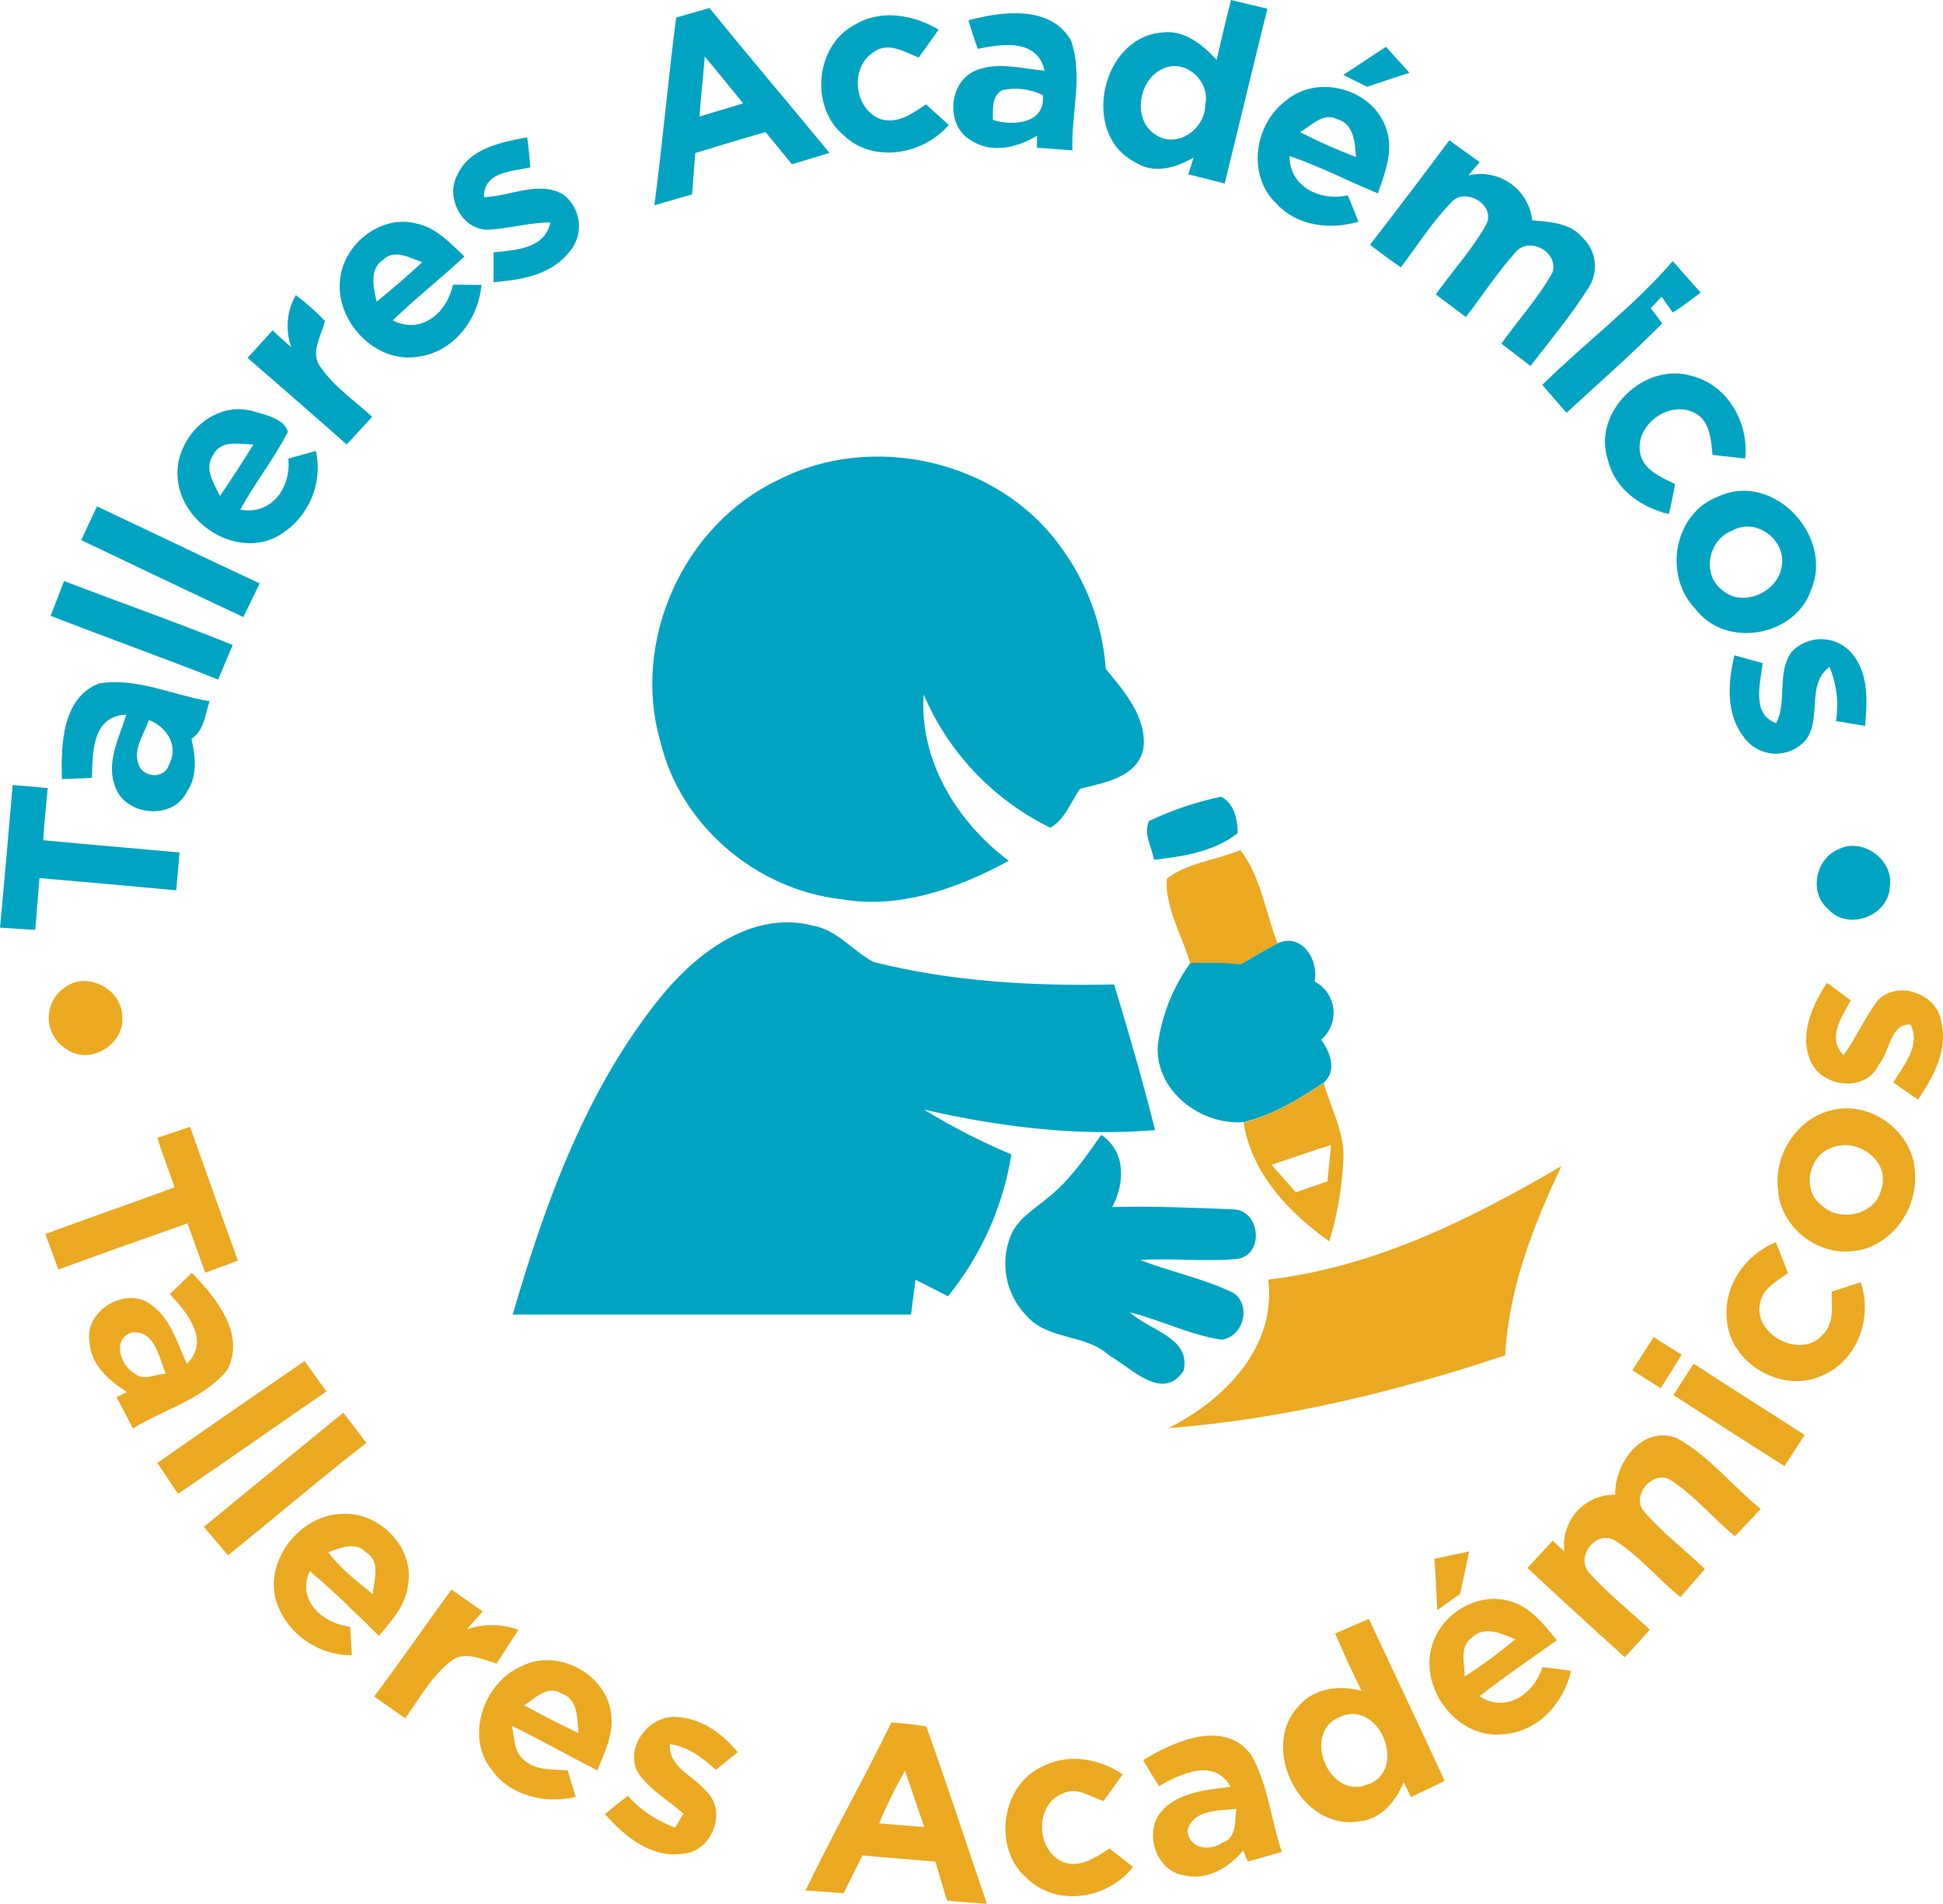
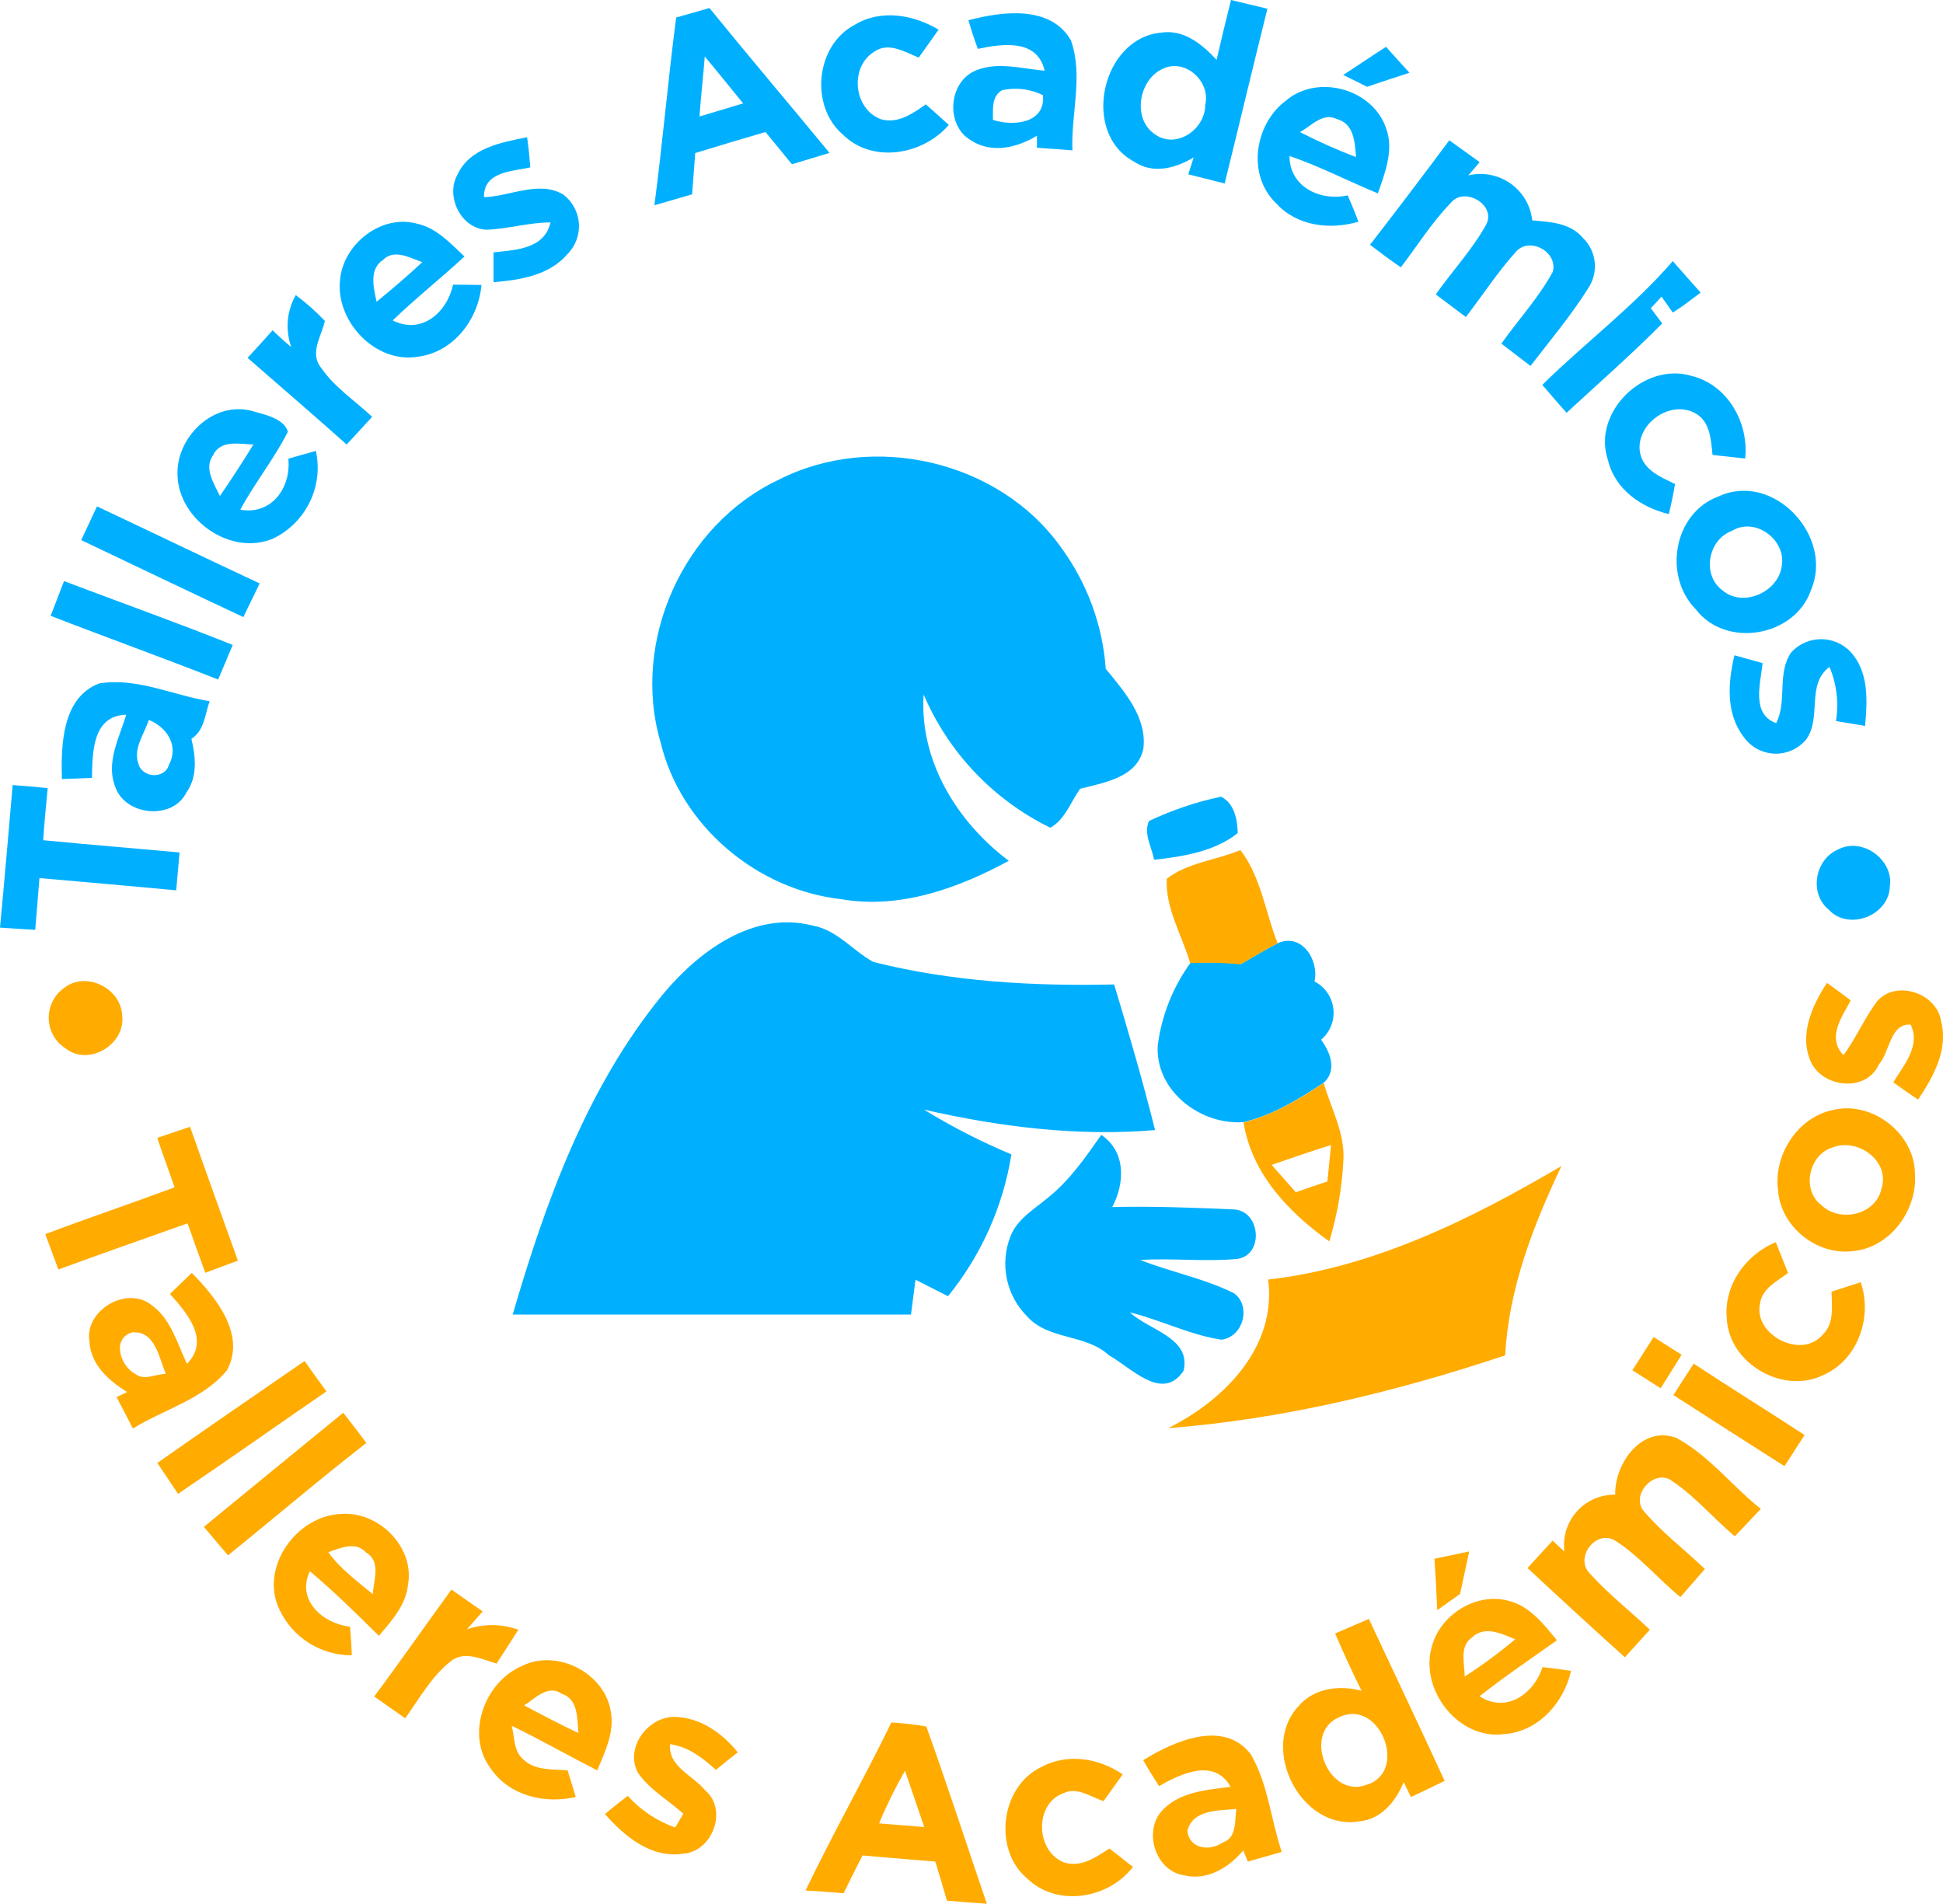
<svg xmlns="http://www.w3.org/2000/svg" viewBox="0 0 266.84 261.47">
  <defs>
-     <style>.cls-1{fill:#00a4c2;}.cls-2{fill:#eaa921;}</style>
+     <style>.cls-1{fill:#00b0ff;}.cls-2{fill:#ffab00;}</style>
  </defs>
  <g id="Layer_2" data-name="Layer 2">
    <g id="Layer_1-2" data-name="Layer 1">
      <path class="cls-1" d="M169.06,0l5,1.2c-2,8-3.89,16-5.87,24l-5-1.26c.19-.58.55-1.74.74-2.31-2.49,1.47-5.58,2.34-8.18.57-7.37-3.93-4.46-17,3.74-17.72,3.12-.47,5.63,1.63,7.59,3.74C167.71,5.46,168.38,2.73,169.06,0Zm-9.31,9.42c-3.4,1.46-4.32,7-1.06,9.08,2.94,2,6.86-.79,6.83-4.12C166.28,11.21,162.82,8,159.75,9.42Z" />
      <path class="cls-1" d="M92.86,2.41q2.28-.64,4.57-1.31c5.43,6.68,11,13.23,16.49,19.9q-2.58.77-5.16,1.56l-3.63-4.43q-4.85,1.41-9.65,2.89c-.14,1.9-.28,3.77-.43,5.67l-5.18,1.5C91,19.61,91.74,11,92.86,2.41ZM96.06,16c2-.59,4-1.19,6-1.8-1.76-2.15-3.49-4.31-5.27-6.44C96.57,10.53,96.26,13.27,96.06,16Z" />
      <path class="cls-1" d="M117.34,3.43c3.6-2.21,8.09-1.43,11.56.64-.9,1.29-1.81,2.56-2.73,3.84-1.9-.76-4.13-2.2-6.11-.81-3.43,2.11-2.83,7.9.93,9.28,2.35.65,4.36-.79,6.16-2.05,1.06.93,2.11,1.89,3.15,2.83-3.54,4.12-10.46,5.35-14.53,1.34C111.19,14.59,112,6.25,117.34,3.43Z" />
      <path class="cls-1" d="M133,2.78c4.63-1.23,11.29-2.1,14.08,2.77,1.71,4.85,0,10.09.2,15.1l-4.87-.36V18.64c-2.69,1.64-6.21,2.49-9,.67-3.6-2-3.2-8,.53-9.6,3-1.29,6.4-.27,9.52,0-1-4.43-5.85-3.69-9.17-3C133.8,5.4,133.38,4.09,133,2.78Zm3.38,13.69c2.75.9,7.23.5,6.85-3.4a8.53,8.53,0,0,0-5.61-.68C136.12,13.26,136.4,15,136.36,16.46Z" />
      <path class="cls-1" d="M184.47,10.29c2-1.28,3.9-2.6,5.88-3.86,1.06,1.19,2.13,2.39,3.22,3.56-1.95.64-3.89,1.27-5.82,1.93Z" />
      <path class="cls-1" d="M176.63,13.8c4.34-3.68,11.85-1.6,13.71,3.76,1.13,3-.11,6.12-1.11,9-4.07-1.68-8-3.72-12.14-5.14,0,4.24,4.2,6.25,8,5.41.52,1.2,1,2.4,1.48,3.62-3.92,1.15-8.47.62-11.33-2.54C171.19,24,172.3,17,176.63,13.8Zm1.9,4.34a73.72,73.72,0,0,0,7.7,3.43c-.16-2-.27-4.62-2.65-5.22C181.68,15.39,180.06,17.32,178.53,18.14Z" />
      <path class="cls-1" d="M62.82,24c1.67-3.66,6-4.45,9.57-5.15.2,1.38.33,2.75.44,4.14-2.5.56-6.42.55-6.36,4.09,3.56-.1,7.56-2.34,10.89-.36a5.45,5.45,0,0,1,.54,8.21c-2.51,2.92-6.5,3.52-10.12,3.83,0-1.37,0-2.73,0-4.1,3-.33,7-.44,7.82-4.11-3,0-5.86.91-8.82,1C63.28,31.38,61.16,26.94,62.82,24Z" />
      <path class="cls-1" d="M188.15,33.62q5.52-7.13,10.89-14.35l4.17,3-1.56,1.82a7.15,7.15,0,0,1,8.78,6.18c2.43.2,5.21.34,6.92,2.37a5.41,5.41,0,0,1,.77,6.94c-2.36,3.76-5.23,7.17-7.93,10.68l-4-3.06c2.33-3.31,5.14-6.32,7.07-9.89.72-2.8-3.37-4.91-5.17-2.62-2.48,2.77-4.5,5.91-6.78,8.85l-4.13-3.1c2.26-3.21,5-6.13,6.91-9.57,1.47-2.73-3-5.32-4.85-3-2.61,2.68-4.59,5.89-6.85,8.84C190.94,35.74,189.55,34.69,188.15,33.62Z" />
      <path class="cls-1" d="M46.72,38.26c.54-4.85,5.71-8.87,10.55-7.54,2.69.59,4.6,2.71,6.52,4.51-3.25,3-6.69,5.72-9.86,8.78,4,2,7.47-1.11,8.29-4.92l3.9.05c-.41,4.72-3.83,9.23-8.7,9.85C51.5,50,45.95,44,46.72,38.26Zm6-2.64c-2.09,1.25-1.42,3.87-1,5.82C53.85,39.71,56,37.87,58,36,56.35,35.46,54.26,34.17,52.67,35.62Z" />
      <path class="cls-1" d="M211.81,52.86c5.87-5.78,12.52-10.75,17.92-17,1.26,1.45,2.54,2.89,3.83,4.33-1.27.92-2.49,1.93-3.84,2.73l-1.53-2.18-1.48,1.59,1.57,2.09c-4.21,4.26-8.73,8.2-13.13,12.27C214,55.44,212.93,54.14,211.81,52.86Z" />
      <path class="cls-1" d="M40,47.67a8.58,8.58,0,0,1,.62-7.14,31.13,31.13,0,0,1,4,3.55c-.47,2.11-2.16,4.43-.51,6.45,1.86,2.69,4.65,4.52,7,6.72l-3.5,3.8c-4.49-4-9.07-7.94-13.61-11.9,1.16-1.25,2.3-2.52,3.44-3.79C38.23,46.14,39.09,46.91,40,47.67Z" />
      <path class="cls-1" d="M220.84,63.24c-2.28-6.61,5-13.64,11.54-11.59,4.9,1.22,7.83,6.46,7.29,11.33l-4.48-.5c-.22-2.07-.31-4.64-2.42-5.75-3.49-1.87-8.21,1.6-7.54,5.44.46,2.42,2.87,3.35,4.81,4.31-.23,1.39-.52,2.76-.85,4.13C225.38,69.69,221.81,67.23,220.84,63.24Z" />
      <path class="cls-1" d="M24.38,65.3c-.24-5.2,4.85-10.23,10.16-8.88,1.75.52,4.41,1,5,2.87C37.67,63,35,66.3,33,70c4.27.78,7-3,6.6-7,1.26-.36,2.52-.73,3.78-1.07a10.79,10.79,0,0,1-5.8,12C31.81,76.47,24.56,71.48,24.38,65.3Zm5-2.94c-1.5,1.88,0,4,.82,5.77,1.59-2.31,3.12-4.68,4.6-7.08C32.92,61,30.46,60.39,29.33,62.36Z" />
      <path class="cls-1" d="M106.92,65.9c12.93-6.62,30.27-2.67,38.75,9.22a32.07,32.07,0,0,1,6.19,16.74c2.53,3.1,5.67,6.63,5.17,10.92-.78,4-5.4,4.71-8.69,5.55-1.29,1.79-2.09,4.27-4.1,5.35a36.21,36.21,0,0,1-17.39-18.29c-.61,9.1,4.6,17.52,11.69,22.84-7,3.79-15,6.67-23,5.27-11.65-1.3-22.06-10.1-24.82-21.54C86.64,88.07,93.84,72.05,106.92,65.9Z" />
      <path class="cls-1" d="M236.06,68.16c7.54-3.43,15.81,5.52,12.66,12.86-2.19,6.43-11.68,8.1-15.84,2.66C228.36,79.07,229.84,70.42,236.06,68.16Zm1.77,4.76c-3.26,1.21-4.16,6.07-1.26,8.17,2.8,2.4,7.65.23,8.12-3.33C245.36,74.18,241.08,70.93,237.83,72.92Z" />
      <path class="cls-1" d="M11.15,74.18q1.09-2.31,2.17-4.63c7.45,3.51,14.87,7.09,22.34,10.58q-1.13,2.3-2.24,4.62C26,81.28,18.57,77.71,11.15,74.18Z" />
      <path class="cls-1" d="M8.79,79.81c7.72,2.93,15.5,5.69,23.17,8.77l-2,4.75c-7.61-3-15.34-5.77-23-8.75Z" />
      <path class="cls-1" d="M246,89.59a5.56,5.56,0,0,1,8.2,0c2.47,2.75,2.26,6.68,1.94,10.11l-4-.67a13.6,13.6,0,0,0-.89-7.43c-3.25,2.4-1,7-3.23,10a5.41,5.41,0,0,1-8.57-.41C237,98,237.3,93.71,238.2,90l3.87,1.08c-.28,2.71-1.61,7,1.86,8.24C245.47,96.3,244,92.47,246,89.59Z" />
      <path class="cls-1" d="M8.5,107c-.13-4.61,0-11.17,5.1-13.13,5.16-.86,10.14,1.62,15.19,2.44-.65,1.8-.7,4-2.5,5.16.58,2.46.87,5.2-.69,7.38-1.93,3.87-8.45,3.18-9.78-.81-1.31-3.32.57-6.73,1.52-9.88-4.69.13-4.64,5.27-4.71,8.68Zm11.93-8.08c-.63,1.89-2.14,3.88-1.44,5.92.48,2,3.64,2.26,4.23.15C24.61,102.38,22.85,99.82,20.44,98.88Z" />
      <path class="cls-1" d="M0,127.4c.62-6.51,1.17-13.05,1.74-19.58,1.61.12,3.2.26,4.81.43-.22,2.38-.47,4.76-.62,7.15,6.24.6,12.49,1.11,18.73,1.68-.15,1.73-.3,3.47-.46,5.2q-9.38-.87-18.78-1.68c-.19,2.37-.39,4.74-.58,7.11C3.22,127.63,1.62,127.51,0,127.4Z" />
      <path class="cls-1" d="M157.8,112.76a44.32,44.32,0,0,1,9.9-3.34c1.81.92,2.25,3.13,2.28,5-3.15,2.53-7.55,3.24-11.49,3.66C158.19,116.35,157,114.5,157.8,112.76Z" />
      <path class="cls-1" d="M252.45,116.66c3.31-1.73,7.65,1.43,7.09,5.1-.12,4-5.67,6.15-8.4,3.17C248.41,122.7,249.26,118,252.45,116.66Z" />
      <path class="cls-1" d="M91,136.61c4.92-5.93,12.45-11.58,20.6-9.49,3.37.59,5.52,3.48,8.35,5,10.78,2.72,22,3.34,33.06,3.09,2,6.62,3.94,13.28,5.62,20-10.64.9-21.36-.44-31.73-2.81a87.22,87.22,0,0,0,12,6.15,41.21,41.21,0,0,1-8.71,19.48l-4.46-2.27c-.2,1.59-.41,3.2-.62,4.79q-27.35,0-54.7,0C74.94,165,80.62,149.28,91,136.61Z" />
      <path class="cls-1" d="M175.45,129.56c3.29-1.52,5.73,2.27,5.08,5.24a4.84,4.84,0,0,1,.9,8c1.26,1.71,2.22,4.16.4,5.88-3.43,2.27-7,4.47-11,5.43-5.93.48-12.22-4.29-11.83-10.56a24.77,24.77,0,0,1,4.5-11.32,48.26,48.26,0,0,1,6.94.16C172.07,131.46,173.72,130.45,175.45,129.56Z" />
      <path class="cls-1" d="M143.89,164.52c3-2.39,5.18-5.55,7.35-8.65,3.42,2.3,3.25,6.62,1.51,9.91,5.59-.14,11.18.09,16.77.33,3.59.24,4.1,6.23.43,6.79-4.44.43-8.91-.13-13.35.15,4.23,1.68,8.79,2.53,12.87,4.57,2.41,1.75,1.28,6-1.72,6.38-4.34-.65-8.32-2.71-12.57-3.75,2.59,2.44,8.44,3.47,7.37,8-2.87,4.39-7.22-.43-10.23-2.09-3.24-3-8.32-2.06-11.28-5.38a10.25,10.25,0,0,1-2.26-11C139.73,167.39,142,166.11,143.89,164.52Z" />
      <path class="cls-2" d="M160.24,120.69c2.82-2.21,6.81-2.55,10.11-3.94,2.85,3.72,3.42,8.55,5.11,12.81-1.73.89-3.39,1.9-5.07,2.88a48.26,48.26,0,0,0-6.94-.16C162.34,128.48,160,124.65,160.24,120.69Z" />
      <path class="cls-2" d="M8.78,135.71c3-2.41,7.82,0,8,3.74.5,4-4.62,7.08-7.81,4.52A5,5,0,0,1,8.78,135.71Z" />
      <path class="cls-2" d="M248.7,145.85c-1.67-3.71.16-7.72,2.2-10.86,1.09.79,2.19,1.58,3.27,2.41-1.24,2.33-3.31,5.09-1,7.52,1.73-2.34,2.87-5.06,4.61-7.39,2.62-3.05,8.28-1.11,8.81,2.78,1,3.89-1.09,7.59-3.17,10.72q-1.74-1.16-3.41-2.38c1.42-2.31,3.82-5.06,2.38-7.92-2.82-.21-2.85,3.77-4.37,5.49C256.29,150.05,250.36,149.42,248.7,145.85Z" />
      <path class="cls-2" d="M170.78,154.16c4-1,7.62-3.16,11-5.43,1,3.46,2.9,6.83,2.72,10.54a47.09,47.09,0,0,1-1.94,11.23C177,166.53,171.91,161.22,170.78,154.16Zm3.84,5.81,3.34,3.78c1.44-.51,2.89-1,4.34-1.49l.5-5C180,158.13,177.33,159.06,174.61,160Z" />
      <path class="cls-2" d="M251.59,152.48c5.43-1.41,11.39,3.17,11.4,8.78.33,5-3.44,10.11-8.52,10.57-5,.65-10-3.42-10.29-8.44C243.57,158.63,246.85,153.53,251.59,152.48Zm.06,5.12c-3.25,1-4.28,5.83-1.51,7.92,2.52,2.43,7.43,1.37,8.23-2.2C259.67,159.49,255.13,156.21,251.65,157.6Z" />
      <path class="cls-2" d="M21.6,156.28l4.5-1.52c2.18,6.13,4.36,12.27,6.57,18.38l-4.48,1.67c-.83-2.25-1.62-4.52-2.43-6.79-5.92,2.1-11.85,4.17-17.74,6.34q-.91-2.44-1.8-4.86c5.89-2.22,11.86-4.23,17.76-6.43C23.2,160.81,22.35,158.57,21.6,156.28Z" />
      <path class="cls-2" d="M174.16,175.74c14.51-1.66,27.85-8.29,40.28-15.59-3.87,8.17-7.24,16.81-7.73,26-15,5-30.5,8.78-46.28,10C168.13,192.32,175.37,185,174.16,175.74Z" />
      <path class="cls-2" d="M237.15,181.13c-.45-4.58,2.58-8.82,6.73-10.52.55,1.41,1.12,2.81,1.68,4.23-1.5,1.13-3.5,2.07-3.84,4.14-1,4.33,5.67,7.81,8.61,4.32,1.62-1.56,1.22-3.88,1.21-5.9l4-1.29c1.65,4.77-.38,10.66-5.13,12.74C244.89,191.59,237.46,187.27,237.15,181.13Z" />
      <path class="cls-2" d="M23.34,177.72l3-2.9c3.31,3.37,7.48,8.48,4.83,13.38-3.29,4-8.63,5.34-12.92,8-.74-1.45-1.48-2.89-2.24-4.31l1.45-.7c-2.49-1.55-5-3.75-5.17-6.89-.74-4.32,5.1-7.77,8.5-5.07,2.68,1.89,3.54,5.26,4.88,8.08C28.92,184.08,25.66,180.29,23.34,177.72Zm-5,5.23c-3.09.7-1.87,4.66.23,5.74,1.21,1,2.86,0,4.21,0C21.86,186.59,21.34,182.86,18.37,183Z" />
      <path class="cls-2" d="M227.1,183.63l3.84,2.44-2.87,4.6c-1.29-.83-2.6-1.65-3.89-2.47Z" />
      <path class="cls-2" d="M21.61,200.93c6.7-4.71,13.47-9.35,20.22-14q1.47,2.09,3,4.17c-6.8,4.68-13.55,9.45-20.38,14.07Z" />
      <path class="cls-2" d="M232.6,187.29c5,3.3,10.17,6.49,15.23,9.8q-1.39,2.14-2.76,4.28-7.65-4.86-15.25-9.76C230.74,190.16,231.66,188.72,232.6,187.29Z" />
      <path class="cls-2" d="M28,209.71c6.36-5.25,12.77-10.45,19.14-15.68,1.07,1.37,2.14,2.75,3.17,4.15-6.43,5-12.66,10.32-19,15.44Z" />
      <path class="cls-2" d="M221.83,205.29c-.13-4.29,3.69-9.6,8.41-7.79,4.47,2.41,7.64,6.61,11.58,9.74L238.25,211c-3.05-2.55-5.64-5.72-9-7.84-2.45-1.15-5.33,2.39-3.43,4.47,2.49,2.89,5.56,5.23,8.32,7.86q-1.69,1.92-3.36,3.86c-3.06-2.49-5.62-5.62-8.94-7.74-2.66-1.64-5.65,2.35-3.51,4.49,2.52,2.8,5.51,5.14,8.25,7.73q-1.72,1.89-3.43,3.79-6.74-6.08-13.37-12.26c1.14-1.26,2.29-2.51,3.45-3.76l1.62,1.5A6.91,6.91,0,0,1,221.83,205.29Z" />
      <path class="cls-2" d="M38.39,221.09c-2.81-5.77,2.32-12.94,8.47-13.16,5.12-.4,10.12,4.55,9.17,9.74-.28,2.79-2.25,4.94-4,7-3.08-3.05-6.16-6.09-9.48-8.88-1.89,4,1.81,7.21,5.53,7.63.1,1.3.19,2.61.23,3.92A10.9,10.9,0,0,1,38.39,221.09Zm6.7-7.9c1.64,2.29,4,4,6.11,5.77.1-1.91,1.18-4.48-.91-5.72C48.88,211.65,46.73,212.6,45.09,213.19Z" />
      <path class="cls-2" d="M197,214.08c1.59-.33,3.18-.65,4.77-1l-1.25,5.83c-1.05.74-2.09,1.49-3.14,2.24C197.29,218.81,197.15,216.45,197,214.08Z" />
      <path class="cls-2" d="M62,218.32l4.29,3c-.54.6-1.62,1.83-2.16,2.45a10.64,10.64,0,0,1,7.06.07c-1,1.57-2,3.11-3,4.64-2-.58-4.44-1.84-6.32-.29-2.64,2.1-4.29,5.11-6.22,7.81l-4.26-3C55,228.17,58.43,223.21,62,218.32Z" />
      <path class="cls-2" d="M196.6,226.29c1.1-4.54,6.26-7.76,10.82-6.36,2.8.8,4.62,3.21,6.4,5.35-3.56,2.53-7.22,5-10.63,7.69,3.65,2.38,7.46-.3,8.65-4,1.3.14,2.62.31,3.92.52-1,4.4-4.53,8.36-9.2,8.68C200.34,239,195,232.17,196.6,226.29Zm5.55-1.39c-1.77,1.22-1,3.58-1,5.36a67.94,67.94,0,0,0,6.94-5.11C206.23,224.36,203.87,223.23,202.15,224.9Z" />
      <path class="cls-2" d="M183.36,224.35q2.3-1,4.63-2c3.47,7.41,7,14.82,10.41,22.25-1.54.75-3.09,1.48-4.63,2.21l-1-2.05c-1.07,2.64-3.07,5.12-6.11,5.39-7.93,1.36-13.76-10-8.34-15.8,2.11-2.53,5.65-2.94,8.67-2.13C185.69,229.62,184.5,227,183.36,224.35Zm.62,11.47c-5.22,2.13-1.55,11.3,3.69,9.32C193.46,243.4,189.56,233.27,184,235.81Z" />
      <path class="cls-2" d="M71.69,228.81c4.89-2.45,11.57,1.08,12.23,6.52.42,2.75-.87,5.34-1.9,7.82-3.92-2-7.78-4.2-11.75-6.13.42,1.55.24,3.49,1.6,4.63,1.63,1.56,4,1.33,6.08,1.5.38,1.22.75,2.43,1.12,3.65-4.2,1-9.08-.14-11.62-3.83C63.85,238.33,66.51,231,71.69,228.81Zm.28,5.41c2.46,1.31,4.94,2.61,7.46,3.8-.17-2,0-4.65-2.29-5.4C75.27,231.33,73.49,233.25,72,234.22Z" />
      <path class="cls-2" d="M87.63,243.51c-1.91-3.47,1.42-7.87,5.18-7.7,3.46.14,6.4,2.25,8.51,4.86-1,.78-2,1.58-3,2.41-1.81-1.63-3.79-3.18-6.3-3.53-.27,3.12,3.15,4.27,4.81,6.33,3.2,2.68,1,8.49-3.07,8.72-4.39.64-8-2.42-10.68-5.44,1-.87,2.07-1.69,3.13-2.51A16,16,0,0,0,92.73,251l1.12-1.9C91.78,247.25,89.24,245.83,87.63,243.51Z" />
      <path class="cls-2" d="M122.42,236.57a46.56,46.56,0,0,1,4.79.55c2.9,8.07,5.54,16.23,8.32,24.35-1.83-.12-3.66-.27-5.48-.43-.52-1.79-1.06-3.58-1.6-5.36-3.31-.3-6.64-.53-10-.85q-1.31,2.58-2.59,5.19c-1.75-.15-3.49-.27-5.23-.37C114.38,251.84,118.64,244.33,122.42,236.57Zm-1.7,13.86c2.06.18,4.14.33,6.21.5-.9-2.57-1.75-5.17-2.64-7.74A64,64,0,0,0,120.73,250.43Z" />
      <path class="cls-2" d="M157,241.75c4.19-2.59,11-5.65,14.75-.85,2.41,4.09,2.77,9,4.28,13.45l-4.66,1.33-.63-1.53c-1.95,2.32-4.93,4.19-8.08,3.42-3.87-.53-5.64-5.81-3.21-8.73,2.36-2.74,6.22-3,9.56-3.43-2.26-4-6.8-1.82-9.84-.1C158.41,244.12,157.68,242.95,157,241.75Zm6.08,9.75c.27,2.45,3.08,2.79,4.83,1.56,2-.67,1.63-3,1.88-4.61C167.35,248.69,163.78,248.5,163.06,251.49Z" />
      <path class="cls-2" d="M143,242.7c3.57-1.95,7.92-1.24,11.18,1l-2.62,3.67c-1.78-.56-3.6-2-5.52-1.08-4,1.43-3.82,7.9,0,9.47,2.36.83,4.45-.67,6.32-1.88,1.08.84,2.17,1.68,3.23,2.53-3.37,4.42-10.46,5.57-14.57,1.55C136.35,254,137.41,245.35,143,242.7Z" />
    </g>
  </g>
</svg>
